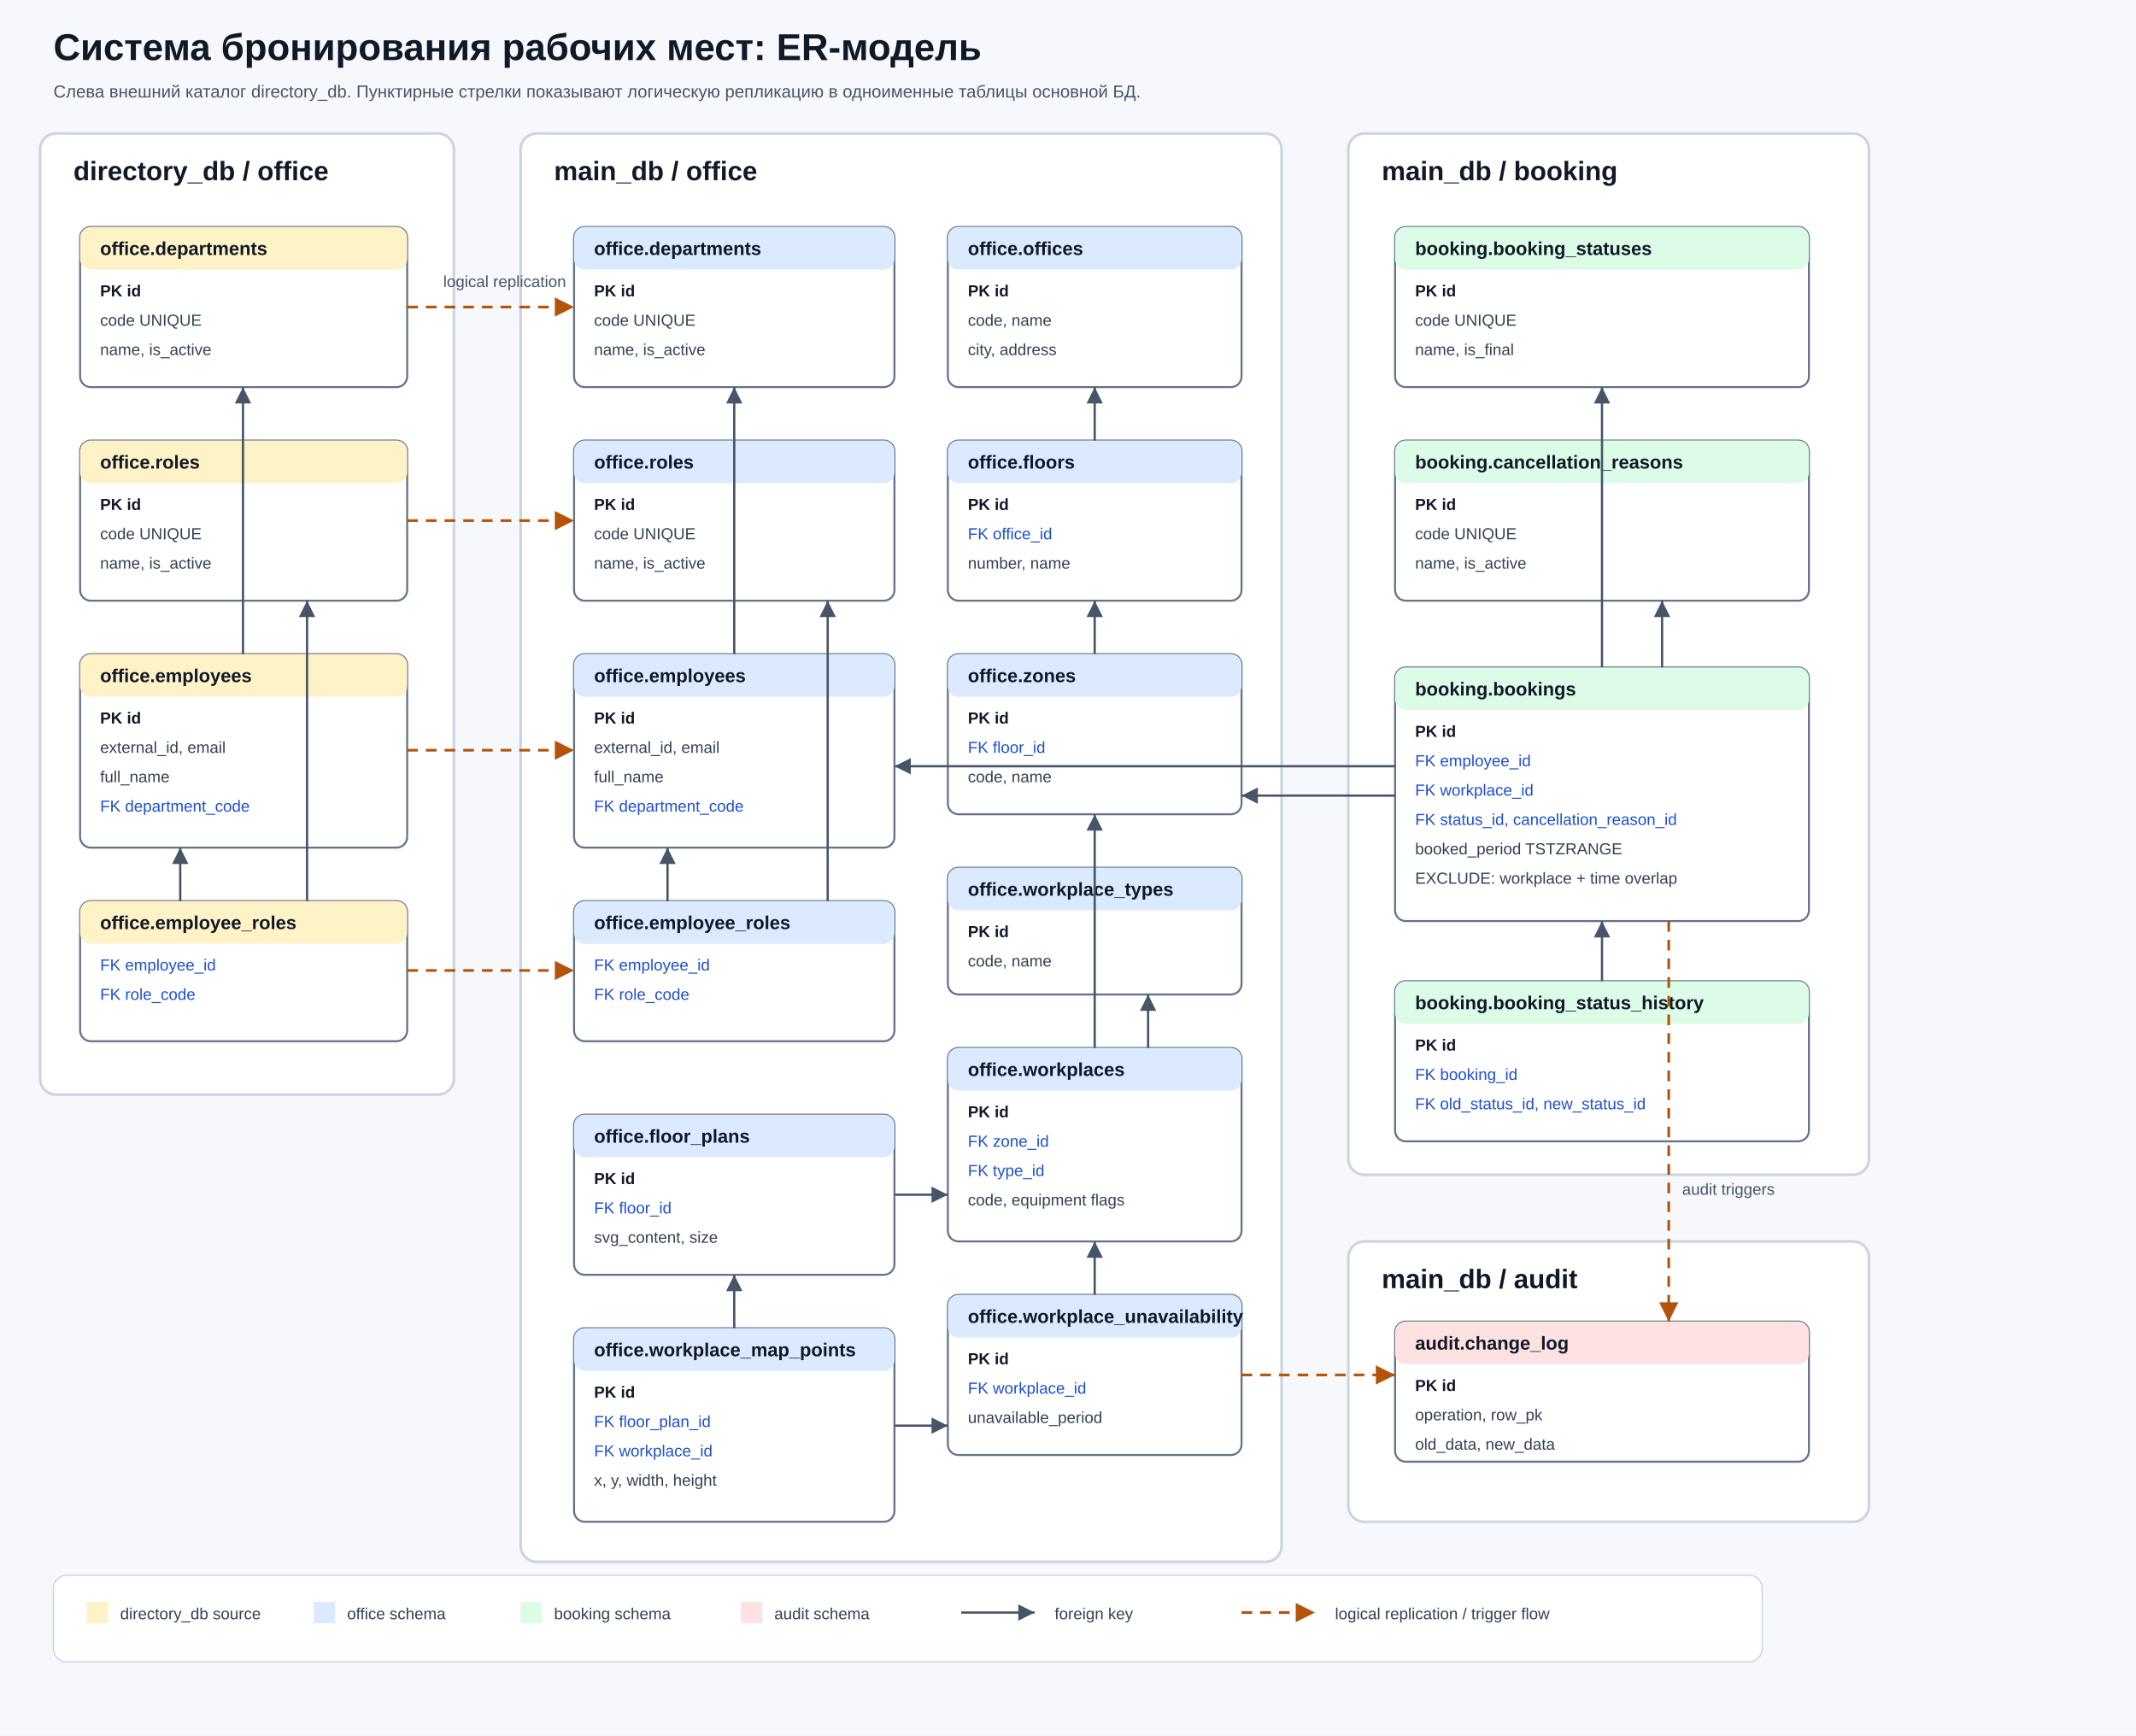
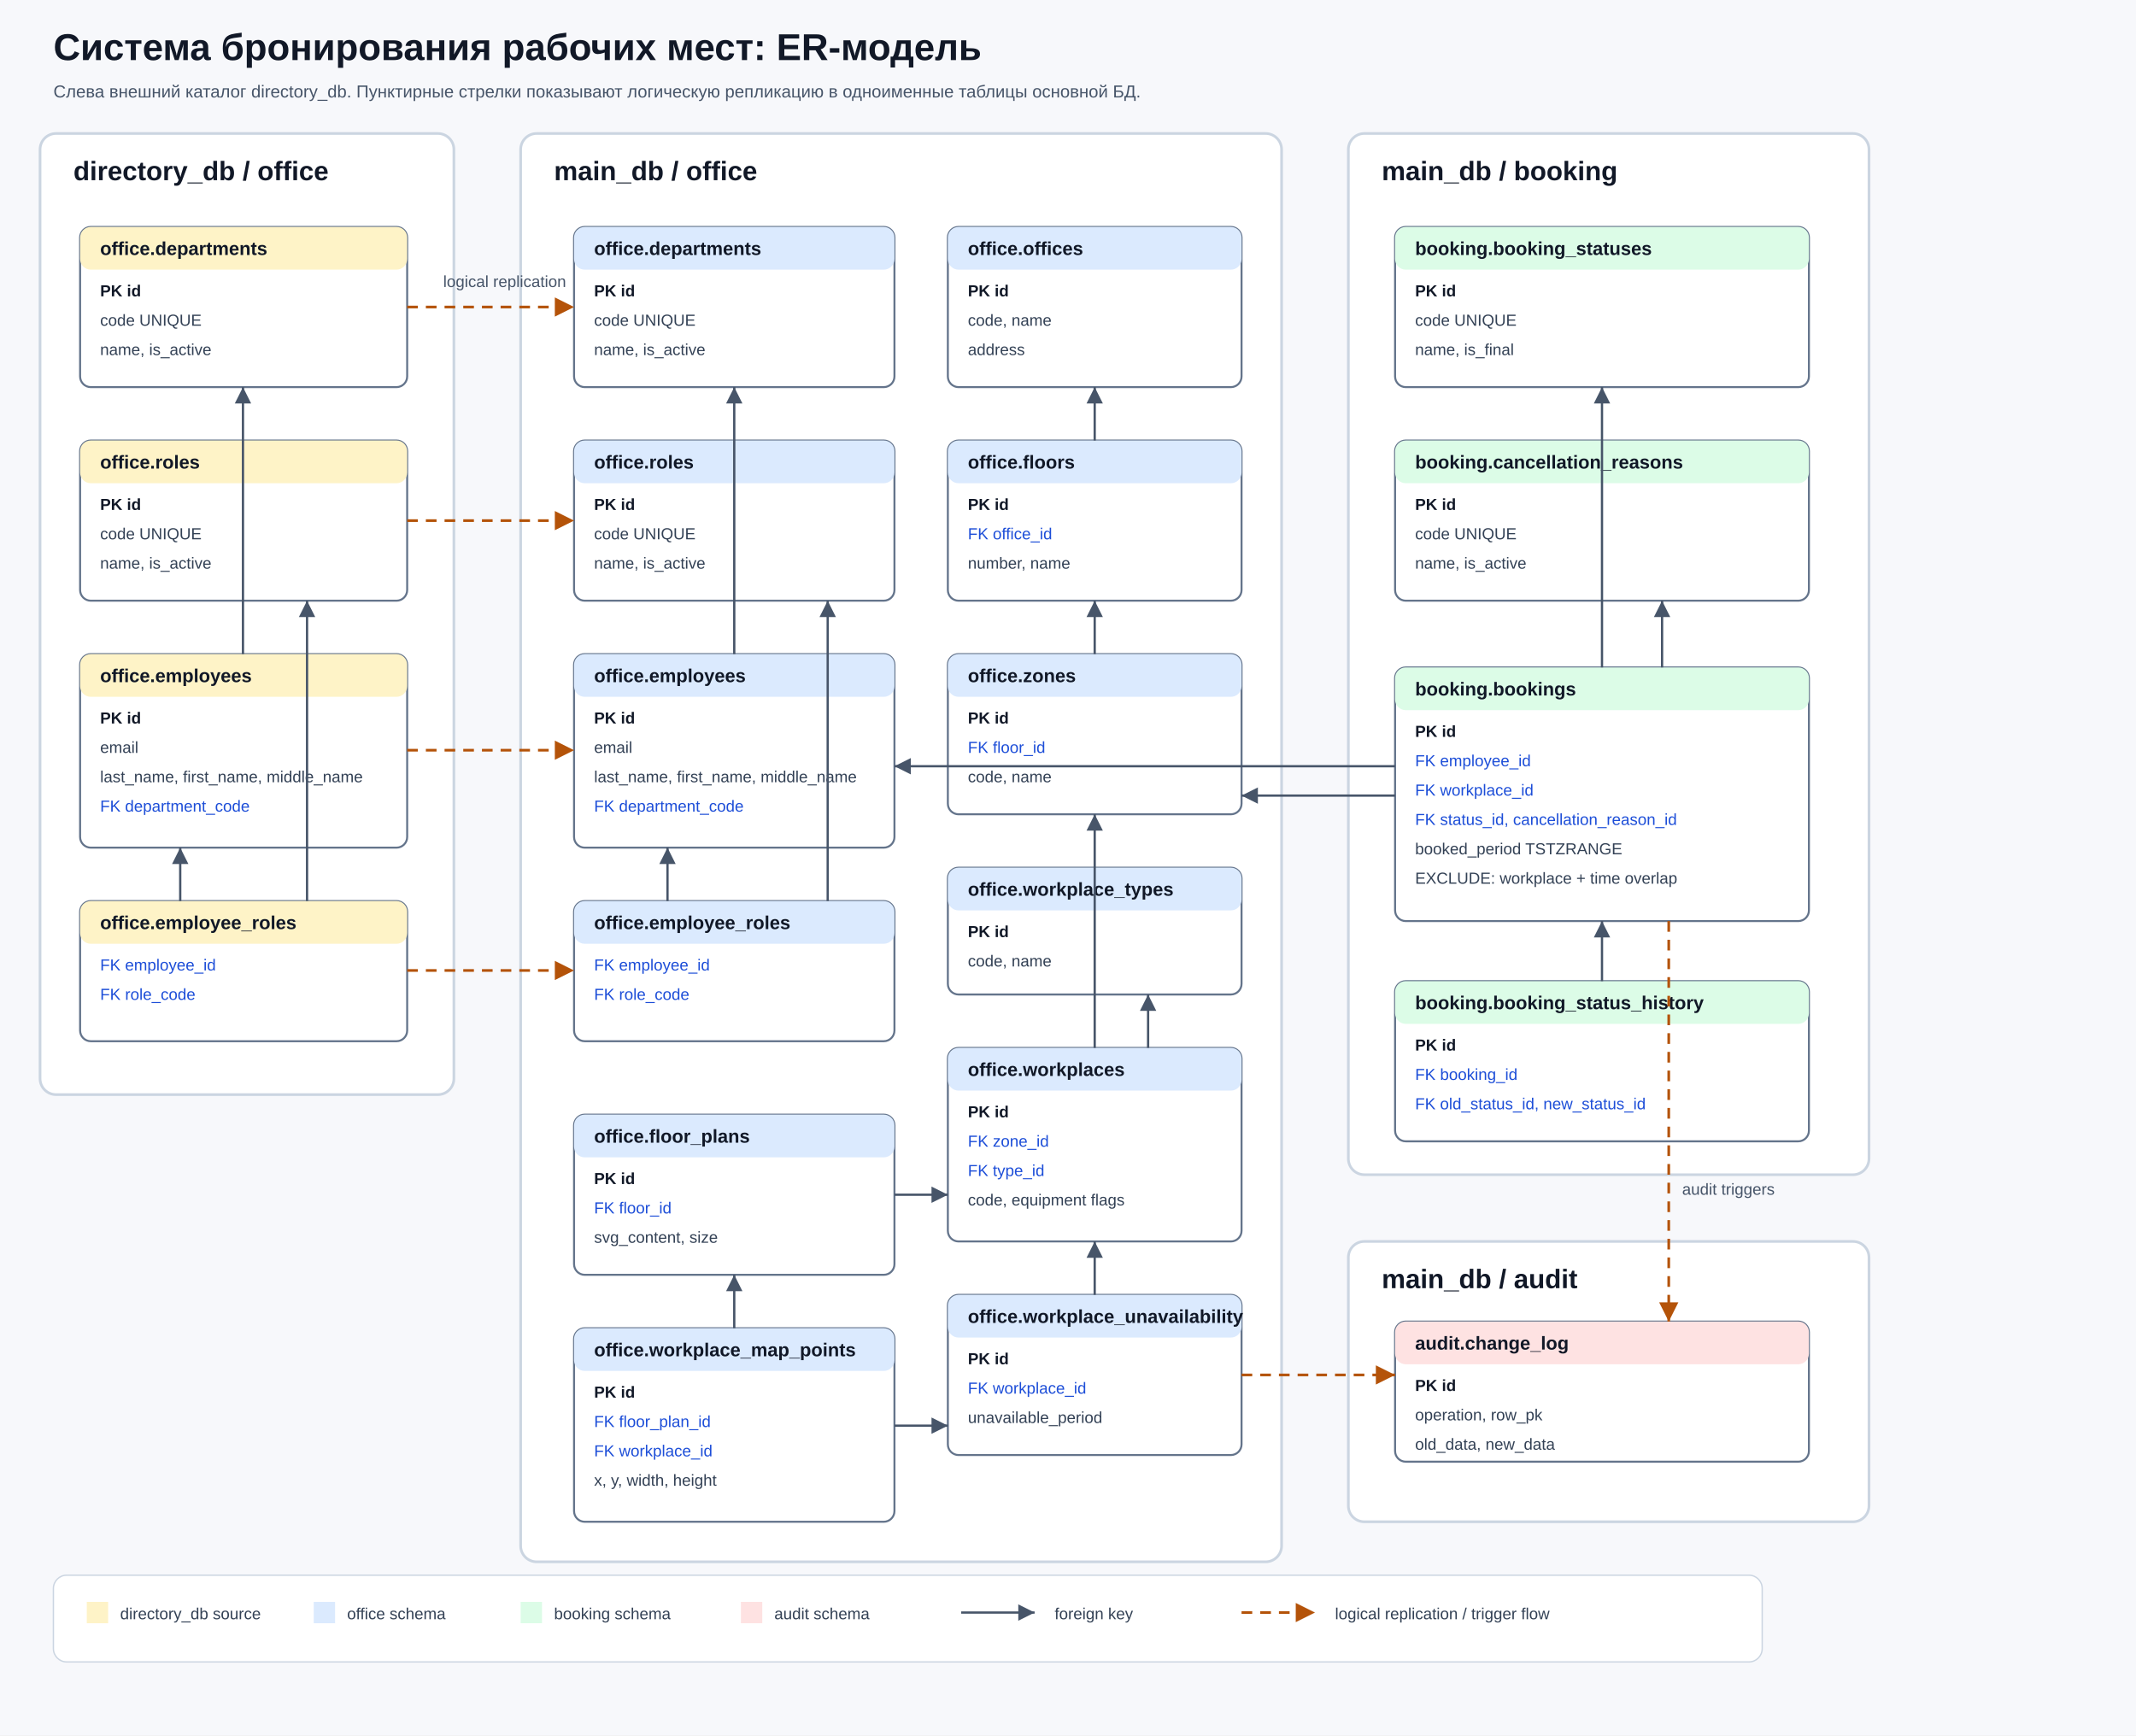
<svg xmlns="http://www.w3.org/2000/svg" width="1600" height="1300" viewBox="0 0 1600 1300" role="img" aria-labelledby="title desc">
  <defs>
    <style>
      .bg { fill: #f7f8fb; }
      .area { fill: #ffffff; stroke: #cbd5e1; stroke-width: 2; rx: 12; }
      .area-title { font: 700 20px Arial, sans-serif; fill: #111827; }
      .table { fill: #ffffff; stroke: #64748b; stroke-width: 1.5; rx: 8; }
      .head-dir { fill: #fef3c7; }
      .head-office { fill: #dbeafe; }
      .head-booking { fill: #dcfce7; }
      .head-audit { fill: #fee2e2; }
      .title { font: 700 14px Arial, sans-serif; fill: #111827; }
      .field { font: 12px Arial, sans-serif; fill: #334155; }
      .pk { font-weight: 700; fill: #111827; }
      .fk { fill: #1d4ed8; }
      .note { font: 13px Arial, sans-serif; fill: #475569; }
      .rel { fill: none; stroke: #475569; stroke-width: 1.7; }
      .rep { fill: none; stroke: #b45309; stroke-width: 2; stroke-dasharray: 8 6; }
      .label { font: 12px Arial, sans-serif; fill: #475569; }
    </style>
    <marker id="arrow" viewBox="0 0 10 10" refX="9" refY="5" markerWidth="9" markerHeight="9" orient="auto">
      <path d="M1 1 L9 5 L1 9 Z" fill="#475569" />
    </marker>
    <marker id="rep-arrow" viewBox="0 0 10 10" refX="9" refY="5" markerWidth="9" markerHeight="9" orient="auto">
      <path d="M1 1 L9 5 L1 9 Z" fill="#b45309" />
    </marker>
  </defs>
  <rect class="bg" width="1600" height="1300" />
  <text x="40" y="45" style="font: 700 28px Arial, sans-serif; fill: #111827;">Система бронирования рабочих мест: ER-модель</text>
  <text x="40" y="73" class="note">Слева внешний каталог directory_db. Пунктирные стрелки показывают логическую репликацию в одноименные таблицы основной БД.</text>
  <rect class="area" x="30" y="100" width="310" height="720" />
  <text x="55" y="135" class="area-title">directory_db / office</text>
  <rect class="area" x="390" y="100" width="570" height="1070" />
  <text x="415" y="135" class="area-title">main_db / office</text>
  <rect class="area" x="1010" y="100" width="390" height="780" />
  <text x="1035" y="135" class="area-title">main_db / booking</text>
  <rect class="area" x="1010" y="930" width="390" height="210" />
  <text x="1035" y="965" class="area-title">main_db / audit</text>
  <g id="dir_departments">
    <rect class="table" x="60" y="170" width="245" height="120" />
    <rect class="head-dir" x="60" y="170" width="245" height="32" rx="8" />
    <text class="title" x="75" y="191">office.departments</text>
    <text class="field pk" x="75" y="222">PK id</text>
    <text class="field" x="75" y="244">code UNIQUE</text>
    <text class="field" x="75" y="266">name, is_active</text>
  </g>
  <g id="dir_roles">
    <rect class="table" x="60" y="330" width="245" height="120" />
    <rect class="head-dir" x="60" y="330" width="245" height="32" rx="8" />
    <text class="title" x="75" y="351">office.roles</text>
    <text class="field pk" x="75" y="382">PK id</text>
    <text class="field" x="75" y="404">code UNIQUE</text>
    <text class="field" x="75" y="426">name, is_active</text>
  </g>
  <g id="dir_employees">
    <rect class="table" x="60" y="490" width="245" height="145" />
    <rect class="head-dir" x="60" y="490" width="245" height="32" rx="8" />
    <text class="title" x="75" y="511">office.employees</text>
    <text class="field pk" x="75" y="542">PK id</text>
-     <text class="field" x="75" y="564">external_id, email</text>
-     <text class="field" x="75" y="586">full_name</text>
+     <text class="field" x="75" y="564">email</text>
+     <text class="field" x="75" y="586">last_name, first_name, middle_name</text>
    <text class="field fk" x="75" y="608">FK department_code</text>
  </g>
  <g id="dir_employee_roles">
    <rect class="table" x="60" y="675" width="245" height="105" />
    <rect class="head-dir" x="60" y="675" width="245" height="32" rx="8" />
    <text class="title" x="75" y="696">office.employee_roles</text>
    <text class="field fk" x="75" y="727">FK employee_id</text>
    <text class="field fk" x="75" y="749">FK role_code</text>
  </g>
  <g id="office_departments">
    <rect class="table" x="430" y="170" width="240" height="120" />
    <rect class="head-office" x="430" y="170" width="240" height="32" rx="8" />
    <text class="title" x="445" y="191">office.departments</text>
    <text class="field pk" x="445" y="222">PK id</text>
    <text class="field" x="445" y="244">code UNIQUE</text>
    <text class="field" x="445" y="266">name, is_active</text>
  </g>
  <g id="office_roles">
    <rect class="table" x="430" y="330" width="240" height="120" />
    <rect class="head-office" x="430" y="330" width="240" height="32" rx="8" />
    <text class="title" x="445" y="351">office.roles</text>
    <text class="field pk" x="445" y="382">PK id</text>
    <text class="field" x="445" y="404">code UNIQUE</text>
    <text class="field" x="445" y="426">name, is_active</text>
  </g>
  <g id="office_employees">
    <rect class="table" x="430" y="490" width="240" height="145" />
    <rect class="head-office" x="430" y="490" width="240" height="32" rx="8" />
    <text class="title" x="445" y="511">office.employees</text>
    <text class="field pk" x="445" y="542">PK id</text>
-     <text class="field" x="445" y="564">external_id, email</text>
-     <text class="field" x="445" y="586">full_name</text>
+     <text class="field" x="445" y="564">email</text>
+     <text class="field" x="445" y="586">last_name, first_name, middle_name</text>
    <text class="field fk" x="445" y="608">FK department_code</text>
  </g>
  <g id="office_employee_roles">
    <rect class="table" x="430" y="675" width="240" height="105" />
    <rect class="head-office" x="430" y="675" width="240" height="32" rx="8" />
    <text class="title" x="445" y="696">office.employee_roles</text>
    <text class="field fk" x="445" y="727">FK employee_id</text>
    <text class="field fk" x="445" y="749">FK role_code</text>
  </g>
  <g id="offices">
    <rect class="table" x="710" y="170" width="220" height="120" />
    <rect class="head-office" x="710" y="170" width="220" height="32" rx="8" />
    <text class="title" x="725" y="191">office.offices</text>
    <text class="field pk" x="725" y="222">PK id</text>
    <text class="field" x="725" y="244">code, name</text>
-     <text class="field" x="725" y="266">city, address</text>
+     <text class="field" x="725" y="266">address</text>
  </g>
  <g id="floors">
    <rect class="table" x="710" y="330" width="220" height="120" />
    <rect class="head-office" x="710" y="330" width="220" height="32" rx="8" />
    <text class="title" x="725" y="351">office.floors</text>
    <text class="field pk" x="725" y="382">PK id</text>
    <text class="field fk" x="725" y="404">FK office_id</text>
    <text class="field" x="725" y="426">number, name</text>
  </g>
  <g id="zones">
    <rect class="table" x="710" y="490" width="220" height="120" />
    <rect class="head-office" x="710" y="490" width="220" height="32" rx="8" />
    <text class="title" x="725" y="511">office.zones</text>
    <text class="field pk" x="725" y="542">PK id</text>
    <text class="field fk" x="725" y="564">FK floor_id</text>
    <text class="field" x="725" y="586">code, name</text>
  </g>
  <g id="workplace_types">
    <rect class="table" x="710" y="650" width="220" height="95" />
    <rect class="head-office" x="710" y="650" width="220" height="32" rx="8" />
    <text class="title" x="725" y="671">office.workplace_types</text>
    <text class="field pk" x="725" y="702">PK id</text>
    <text class="field" x="725" y="724">code, name</text>
  </g>
  <g id="workplaces">
    <rect class="table" x="710" y="785" width="220" height="145" />
    <rect class="head-office" x="710" y="785" width="220" height="32" rx="8" />
    <text class="title" x="725" y="806">office.workplaces</text>
    <text class="field pk" x="725" y="837">PK id</text>
    <text class="field fk" x="725" y="859">FK zone_id</text>
    <text class="field fk" x="725" y="881">FK type_id</text>
    <text class="field" x="725" y="903">code, equipment flags</text>
  </g>
  <g id="floor_plans">
    <rect class="table" x="430" y="835" width="240" height="120" />
    <rect class="head-office" x="430" y="835" width="240" height="32" rx="8" />
    <text class="title" x="445" y="856">office.floor_plans</text>
    <text class="field pk" x="445" y="887">PK id</text>
    <text class="field fk" x="445" y="909">FK floor_id</text>
    <text class="field" x="445" y="931">svg_content, size</text>
  </g>
  <g id="map_points">
    <rect class="table" x="430" y="995" width="240" height="145" />
    <rect class="head-office" x="430" y="995" width="240" height="32" rx="8" />
    <text class="title" x="445" y="1016">office.workplace_map_points</text>
    <text class="field pk" x="445" y="1047">PK id</text>
    <text class="field fk" x="445" y="1069">FK floor_plan_id</text>
    <text class="field fk" x="445" y="1091">FK workplace_id</text>
    <text class="field" x="445" y="1113">x, y, width, height</text>
  </g>
  <g id="unavailability">
    <rect class="table" x="710" y="970" width="220" height="120" />
    <rect class="head-office" x="710" y="970" width="220" height="32" rx="8" />
    <text class="title" x="725" y="991">office.workplace_unavailability</text>
    <text class="field pk" x="725" y="1022">PK id</text>
    <text class="field fk" x="725" y="1044">FK workplace_id</text>
    <text class="field" x="725" y="1066">unavailable_period</text>
  </g>
  <g id="booking_statuses">
    <rect class="table" x="1045" y="170" width="310" height="120" />
    <rect class="head-booking" x="1045" y="170" width="310" height="32" rx="8" />
    <text class="title" x="1060" y="191">booking.booking_statuses</text>
    <text class="field pk" x="1060" y="222">PK id</text>
    <text class="field" x="1060" y="244">code UNIQUE</text>
    <text class="field" x="1060" y="266">name, is_final</text>
  </g>
  <g id="cancel_reasons">
    <rect class="table" x="1045" y="330" width="310" height="120" />
    <rect class="head-booking" x="1045" y="330" width="310" height="32" rx="8" />
    <text class="title" x="1060" y="351">booking.cancellation_reasons</text>
    <text class="field pk" x="1060" y="382">PK id</text>
    <text class="field" x="1060" y="404">code UNIQUE</text>
    <text class="field" x="1060" y="426">name, is_active</text>
  </g>
  <g id="bookings">
    <rect class="table" x="1045" y="500" width="310" height="190" />
    <rect class="head-booking" x="1045" y="500" width="310" height="32" rx="8" />
    <text class="title" x="1060" y="521">booking.bookings</text>
    <text class="field pk" x="1060" y="552">PK id</text>
    <text class="field fk" x="1060" y="574">FK employee_id</text>
    <text class="field fk" x="1060" y="596">FK workplace_id</text>
    <text class="field fk" x="1060" y="618">FK status_id, cancellation_reason_id</text>
    <text class="field" x="1060" y="640">booked_period TSTZRANGE</text>
    <text class="field" x="1060" y="662">EXCLUDE: workplace + time overlap</text>
  </g>
  <g id="booking_history">
    <rect class="table" x="1045" y="735" width="310" height="120" />
    <rect class="head-booking" x="1045" y="735" width="310" height="32" rx="8" />
    <text class="title" x="1060" y="756">booking.booking_status_history</text>
    <text class="field pk" x="1060" y="787">PK id</text>
    <text class="field fk" x="1060" y="809">FK booking_id</text>
    <text class="field fk" x="1060" y="831">FK old_status_id, new_status_id</text>
  </g>
  <g id="audit_log">
    <rect class="table" x="1045" y="990" width="310" height="105" />
    <rect class="head-audit" x="1045" y="990" width="310" height="32" rx="8" />
    <text class="title" x="1060" y="1011">audit.change_log</text>
    <text class="field pk" x="1060" y="1042">PK id</text>
    <text class="field" x="1060" y="1064">operation, row_pk</text>
    <text class="field" x="1060" y="1086">old_data, new_data</text>
  </g>
  <path class="rep" marker-end="url(#rep-arrow)" d="M305 230 H430" />
  <path class="rep" marker-end="url(#rep-arrow)" d="M305 390 H430" />
  <path class="rep" marker-end="url(#rep-arrow)" d="M305 562 H430" />
  <path class="rep" marker-end="url(#rep-arrow)" d="M305 727 H430" />
  <text class="label" x="332" y="215">logical replication</text>
  <path class="rel" marker-end="url(#arrow)" d="M182 490 V290" />
  <path class="rel" marker-end="url(#arrow)" d="M135 675 V635" />
  <path class="rel" marker-end="url(#arrow)" d="M230 675 V450" />
  <path class="rel" marker-end="url(#arrow)" d="M550 490 V290" />
  <path class="rel" marker-end="url(#arrow)" d="M500 675 V635" />
  <path class="rel" marker-end="url(#arrow)" d="M620 675 V450" />
  <path class="rel" marker-end="url(#arrow)" d="M820 330 V290" />
  <path class="rel" marker-end="url(#arrow)" d="M820 490 V450" />
  <path class="rel" marker-end="url(#arrow)" d="M820 785 V610" />
  <path class="rel" marker-end="url(#arrow)" d="M860 785 V745" />
  <path class="rel" marker-end="url(#arrow)" d="M670 895 H710" />
  <path class="rel" marker-end="url(#arrow)" d="M550 995 V955" />
  <path class="rel" marker-end="url(#arrow)" d="M670 1068 H710" />
  <path class="rel" marker-end="url(#arrow)" d="M820 970 V930" />
  <path class="rel" marker-end="url(#arrow)" d="M1045 574 H670" />
  <path class="rel" marker-end="url(#arrow)" d="M1045 596 H930" />
  <path class="rel" marker-end="url(#arrow)" d="M1200 500 V290" />
  <path class="rel" marker-end="url(#arrow)" d="M1245 500 V450" />
  <path class="rel" marker-end="url(#arrow)" d="M1200 735 V690" />
  <path class="rep" marker-end="url(#rep-arrow)" d="M1250 690 V990" />
  <path class="rep" marker-end="url(#rep-arrow)" d="M930 1030 H1045" />
  <text class="label" x="1260" y="895">audit triggers</text>
  <rect x="40" y="1180" width="1280" height="65" fill="#ffffff" stroke="#cbd5e1" rx="10" />
  <rect x="65" y="1200" width="16" height="16" fill="#fef3c7" />
  <text class="field" x="90" y="1213">directory_db source</text>
  <rect x="235" y="1200" width="16" height="16" fill="#dbeafe" />
  <text class="field" x="260" y="1213">office schema</text>
  <rect x="390" y="1200" width="16" height="16" fill="#dcfce7" />
  <text class="field" x="415" y="1213">booking schema</text>
  <rect x="555" y="1200" width="16" height="16" fill="#fee2e2" />
  <text class="field" x="580" y="1213">audit schema</text>
  <line x1="720" y1="1208" x2="775" y2="1208" class="rel" marker-end="url(#arrow)" />
  <text class="field" x="790" y="1213">foreign key</text>
  <line x1="930" y1="1208" x2="985" y2="1208" class="rep" marker-end="url(#rep-arrow)" />
  <text class="field" x="1000" y="1213">logical replication / trigger flow</text>
</svg>
